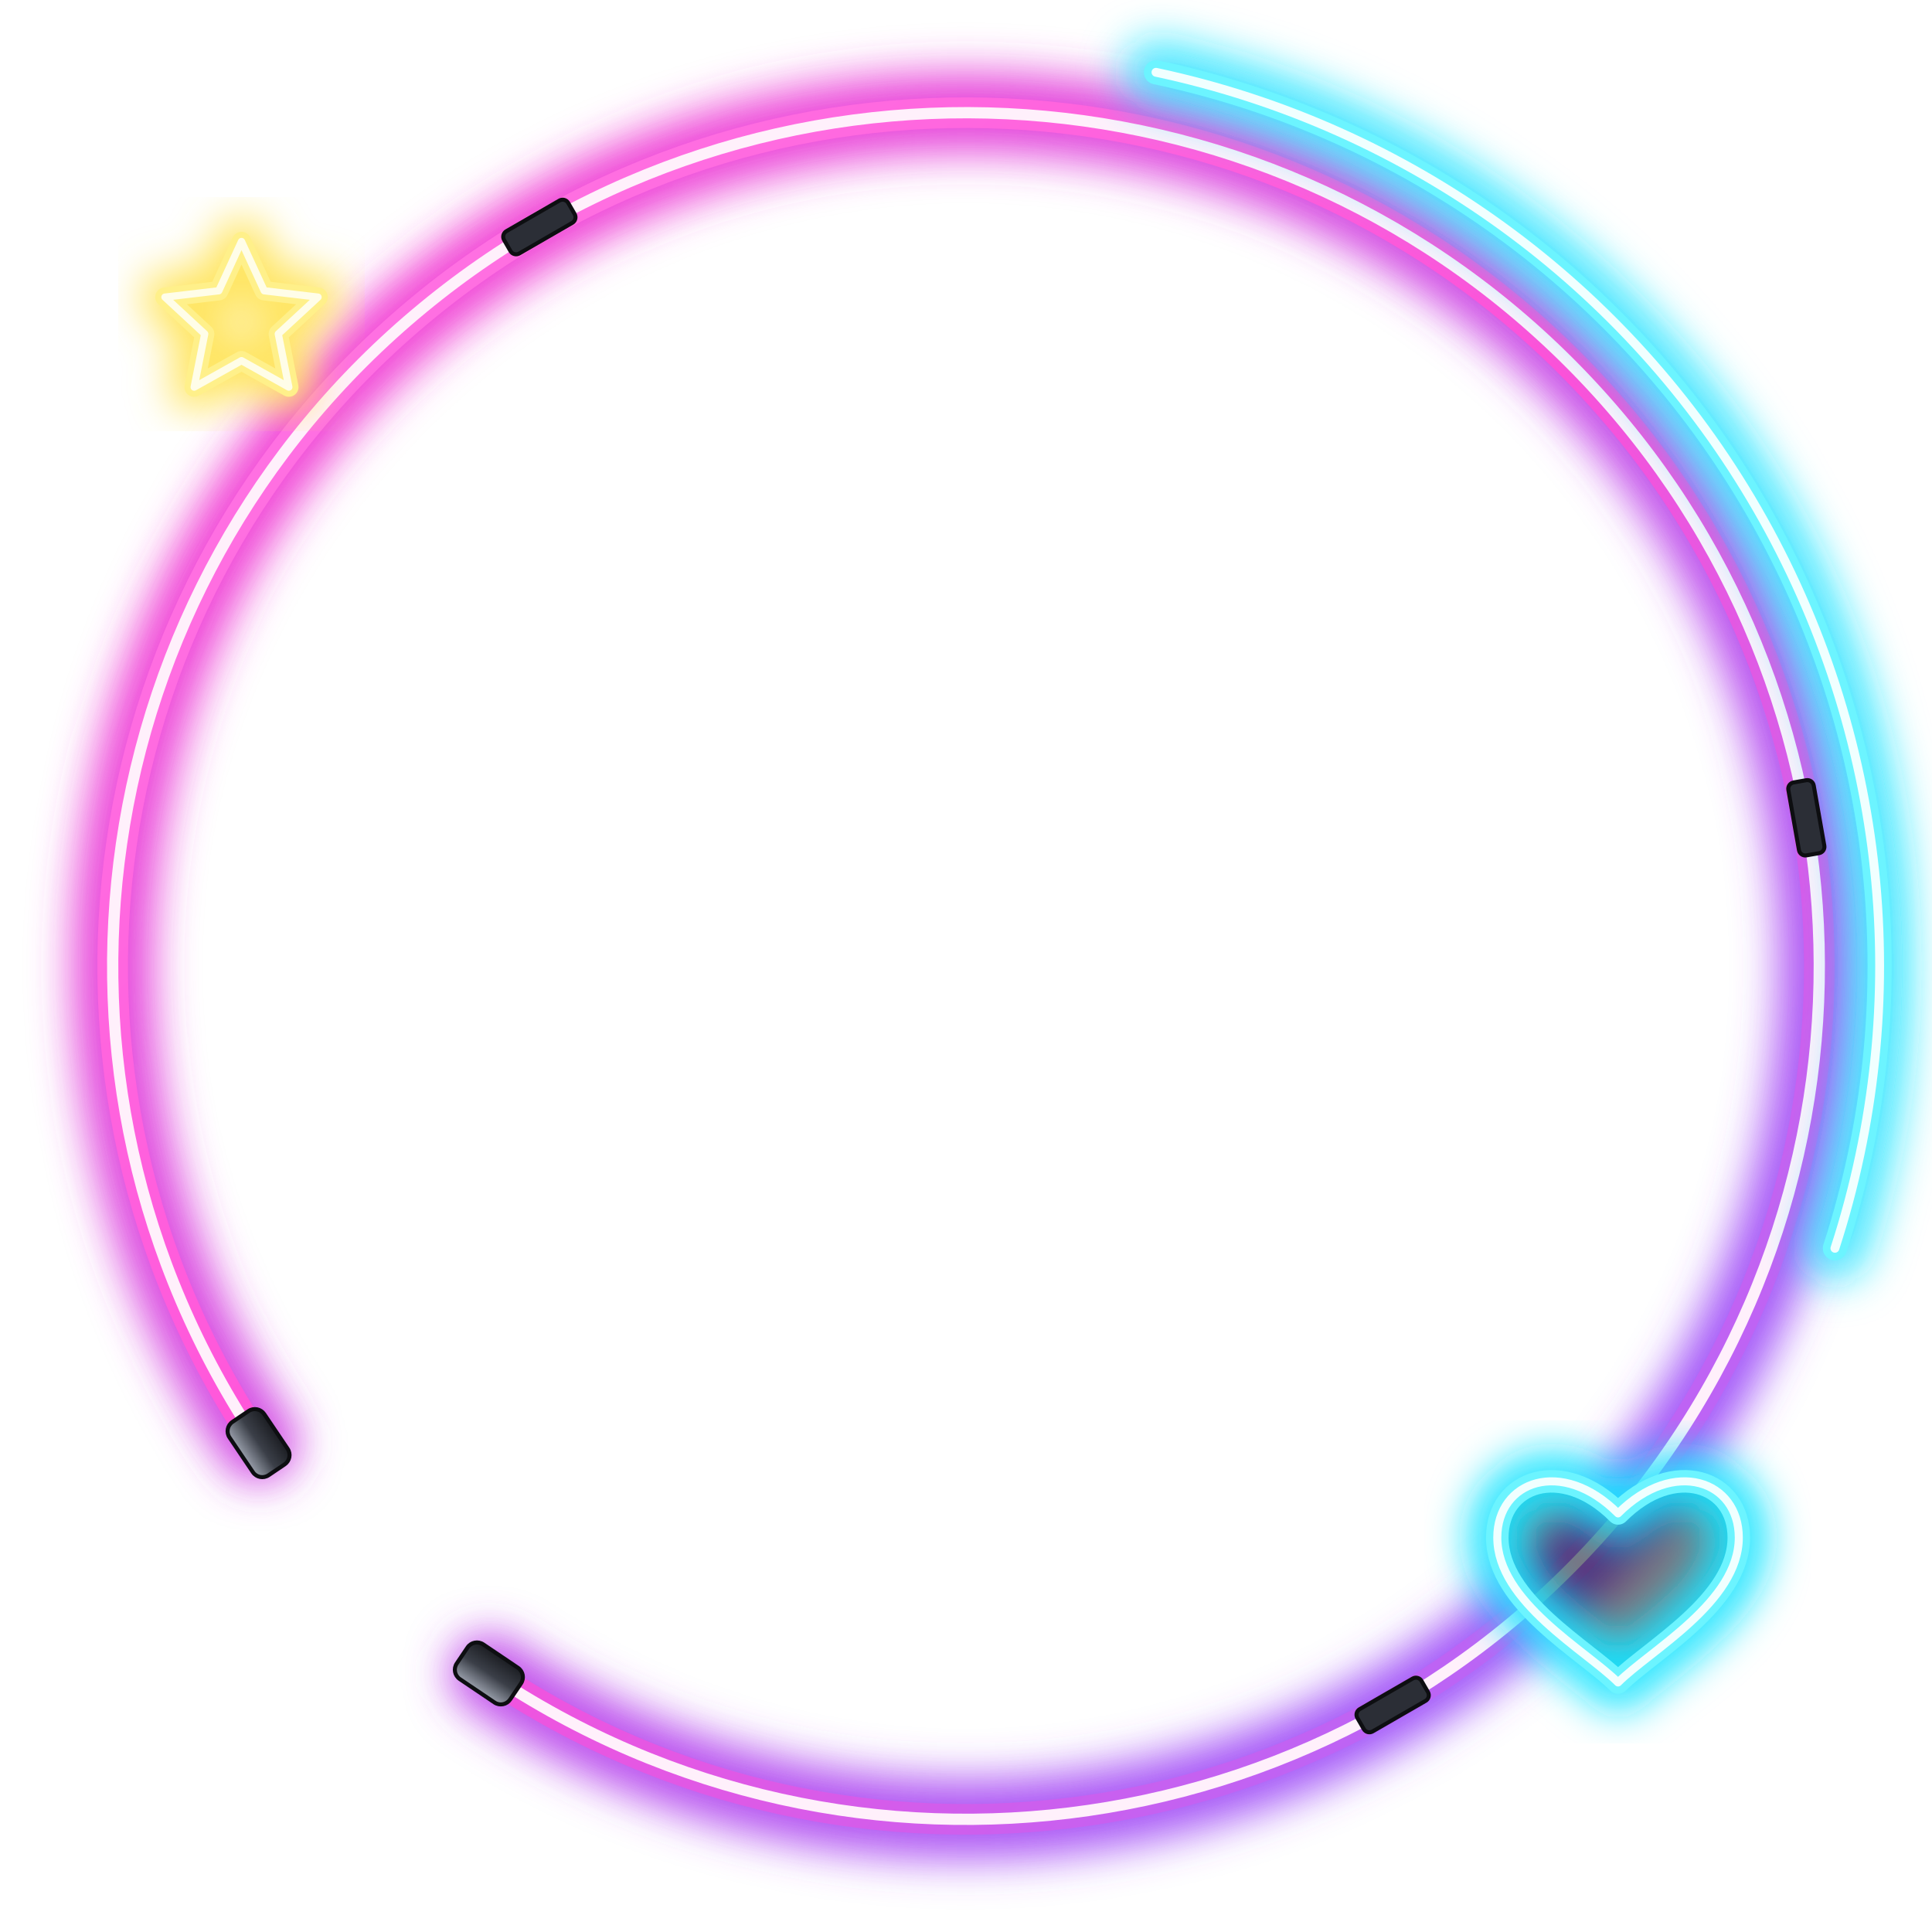
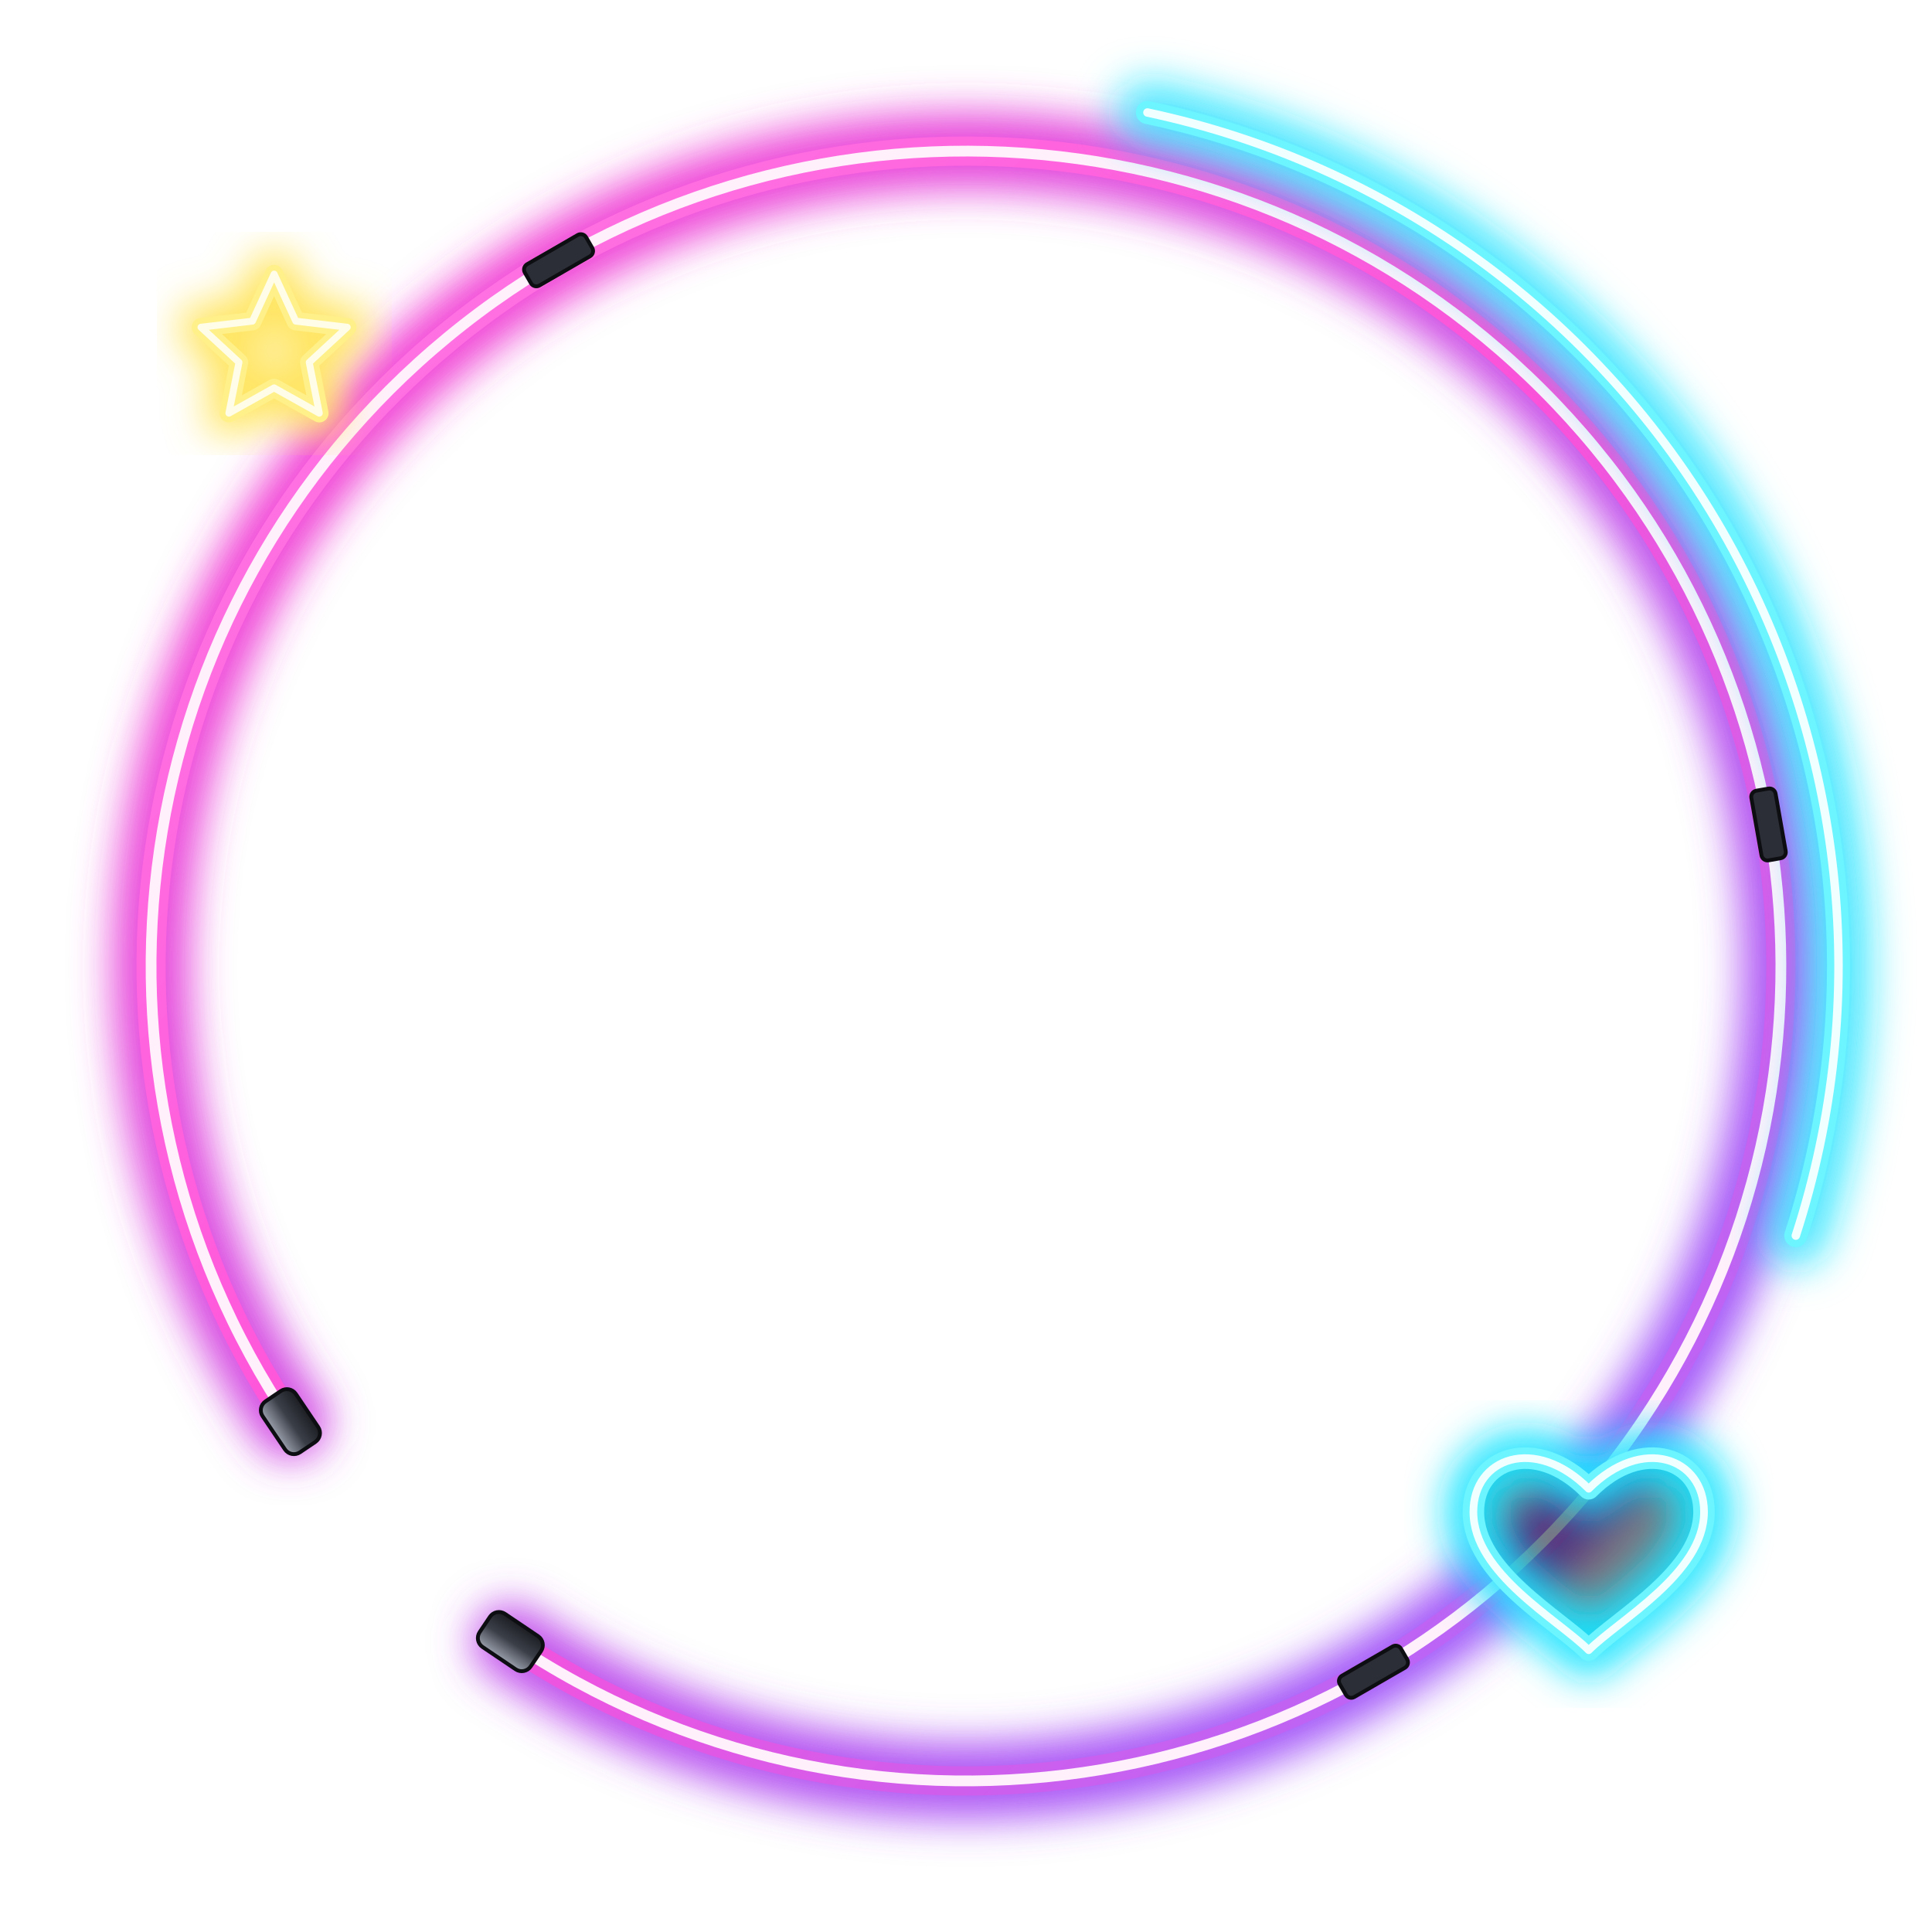
<svg xmlns="http://www.w3.org/2000/svg" viewBox="0 0 240 240" width="240" height="240">
  <defs>
    <filter id="glow" x="-30%" y="-30%" width="160%" height="160%">
      <feGaussianBlur stdDeviation="2.6" />
    </filter>
    <linearGradient id="cap" x1="0" y1="0" x2="0" y2="1">
      <stop offset="0" stop-color="#9AA0AC" />
      <stop offset="0.5" stop-color="#3B3F48" />
      <stop offset="1" stop-color="#1B1D22" />
    </linearGradient>
    <linearGradient id="tube" x1="20" y1="20" x2="220" y2="220" gradientUnits="userSpaceOnUse">
      <stop offset="0" stop-color="#FF7BE5" />
      <stop offset="0.5" stop-color="#FF4FD8" />
      <stop offset="1" stop-color="#A56BFF" />
    </linearGradient>
    <linearGradient id="tubeg" x1="20" y1="20" x2="220" y2="220" gradientUnits="userSpaceOnUse">
      <stop offset="0" stop-color="#FF2FCB" />
      <stop offset="1" stop-color="#8A4BFF" />
    </linearGradient>
  </defs>
  <style>.hum{animation:hum 3s ease-in-out infinite alternate}@keyframes hum{from{opacity:.7}to{opacity:1}}.flick{animation:flick 5s linear infinite}@keyframes flick{0%,40%,45%,47%,100%{opacity:1}42%,46%{opacity:.15}43%{opacity:.8}}@media (prefers-reduced-motion:reduce){*{animation:none!important}}</style>
-   <g class="hum">
-     <path d="M32.12,179.27A106,106 0 1 1 60.73,207.88" fill="none" stroke="url(#tubeg)" stroke-width="10" stroke-linecap="round" filter="url(#glow)" opacity=".9" />
+   <g transform="translate(120 120) scale(0.955) translate(-120 -120)">
+     <g class="hum">
+       <path d="M32.12,179.27A106,106 0 1 1 60.73,207.88" fill="none" stroke="url(#tubeg)" stroke-width="10" stroke-linecap="round" filter="url(#glow)" opacity=".9" />
+     </g>
+     <path d="M32.12,179.27A106,106 0 1 1 60.73,207.88" fill="none" stroke="url(#tube)" stroke-width="3.8" stroke-linecap="round" />
+     <path d="M32.12,179.27A106,106 0 1 1 60.73,207.88" fill="none" stroke="#FFF0FB" stroke-width="1.4" stroke-linecap="round" />
+     <path d="M143.6,8.98A113.5,113.5 0 0 1 227.94,155.07" fill="none" stroke="#18E4FF" stroke-width="8" stroke-linecap="round" filter="url(#glow)" opacity=".8" />
+     <path d="M143.6,8.98A113.5,113.5 0 0 1 227.94,155.07" fill="none" stroke="#6CF4FF" stroke-width="3" stroke-linecap="round" />
+     <path d="M143.6,8.98A113.5,113.5 0 0 1 227.94,155.07" fill="none" stroke="#F0FFFF" stroke-width="1.1" stroke-linecap="round" />
+     <rect x="28.12" y="176.67" width="8" height="5.2" rx="1.4" fill="url(#cap)" transform="rotate(236 32.12 179.27)" stroke="#0D0E11" stroke-width=".5" />
+     <rect x="56.73" y="205.28" width="8" height="5.2" rx="1.4" fill="url(#cap)" transform="rotate(574 60.73 207.88)" stroke="#0D0E11" stroke-width=".5" />
+     <rect x="65.4" y="23.6" width="3.2" height="9.2" rx=".8" fill="#2B2E36" stroke="#0D0E11" stroke-width=".5" transform="rotate(-120 67 28.2)" />
+     <rect x="222.79" y="96.99" width="3.2" height="9.2" rx=".8" fill="#2B2E36" stroke="#0D0E11" stroke-width=".5" transform="rotate(-10 224.39 101.59)" />
+     <rect x="171.4" y="207.2" width="3.2" height="9.2" rx=".8" fill="#2B2E36" stroke="#0D0E11" stroke-width=".5" transform="rotate(60 173 211.8)" />
+     <g class="flick">
+       <path d="M201,209C197,205 186,199 186,191C186,184 194,181 201,188C208,181 216,184 216,191C216,199 205,205 201,209Z" fill="#120A18" opacity=".55" />
+       <path d="M201,209C197,205 186,199 186,191C186,184 194,181 201,188C208,181 216,184 216,191C216,199 205,205 201,209Z" fill="none" stroke="#18E4FF" stroke-width="7" filter="url(#glow)" stroke-linejoin="round" />
+       <path d="M201,209C197,205 186,199 186,191C186,184 194,181 201,188C208,181 216,184 216,191C216,199 205,205 201,209Z" fill="none" stroke="#6CF4FF" stroke-width="2.8" stroke-linejoin="round" />
+       <path d="M201,209C197,205 186,199 186,191C186,184 194,181 201,188C208,181 216,184 216,191C216,199 205,205 201,209Z" fill="none" stroke="#F0FFFF" stroke-width="1" stroke-linejoin="round" />
+     </g>
+     <path d="M30,30L32.82,36.12L39.51,36.91L34.57,41.48L35.88,48.09L30,44.8L24.12,48.09L25.43,41.48L20.49,36.91L27.18,36.12Z" fill="none" stroke="#FFE45C" stroke-width="6" filter="url(#glow)" stroke-linejoin="round" />
+     <path d="M30,30L32.82,36.12L39.51,36.91L34.57,41.48L35.88,48.09L30,44.8L24.12,48.09L25.43,41.48L20.49,36.91L27.18,36.12Z" fill="none" stroke="#FFF08A" stroke-width="2.4" stroke-linejoin="round" />
+     <path d="M30,30L32.82,36.12L39.51,36.91L34.57,41.48L35.88,48.09L30,44.8L24.12,48.09L25.43,41.48L20.49,36.91L27.18,36.12Z" fill="none" stroke="#FFFDE8" stroke-width=".9" stroke-linejoin="round" />
  </g>
-   <path d="M32.12,179.27A106,106 0 1 1 60.73,207.88" fill="none" stroke="url(#tube)" stroke-width="3.8" stroke-linecap="round" />
-   <path d="M32.12,179.27A106,106 0 1 1 60.73,207.88" fill="none" stroke="#FFF0FB" stroke-width="1.4" stroke-linecap="round" />
-   <path d="M143.6,8.98A113.5,113.5 0 0 1 227.94,155.07" fill="none" stroke="#18E4FF" stroke-width="8" stroke-linecap="round" filter="url(#glow)" opacity=".8" />
-   <path d="M143.6,8.98A113.5,113.5 0 0 1 227.94,155.07" fill="none" stroke="#6CF4FF" stroke-width="3" stroke-linecap="round" />
-   <path d="M143.6,8.98A113.5,113.5 0 0 1 227.94,155.07" fill="none" stroke="#F0FFFF" stroke-width="1.1" stroke-linecap="round" />
-   <rect x="28.12" y="176.67" width="8" height="5.2" rx="1.4" fill="url(#cap)" transform="rotate(236 32.12 179.27)" stroke="#0D0E11" stroke-width=".5" />
-   <rect x="56.73" y="205.28" width="8" height="5.2" rx="1.4" fill="url(#cap)" transform="rotate(574 60.73 207.88)" stroke="#0D0E11" stroke-width=".5" />
-   <rect x="65.4" y="23.6" width="3.2" height="9.2" rx=".8" fill="#2B2E36" stroke="#0D0E11" stroke-width=".5" transform="rotate(-120 67 28.2)" />
-   <rect x="222.79" y="96.99" width="3.2" height="9.2" rx=".8" fill="#2B2E36" stroke="#0D0E11" stroke-width=".5" transform="rotate(-10 224.39 101.59)" />
-   <rect x="171.4" y="207.2" width="3.2" height="9.2" rx=".8" fill="#2B2E36" stroke="#0D0E11" stroke-width=".5" transform="rotate(60 173 211.8)" />
-   <g class="flick">
-     <path d="M201,209C197,205 186,199 186,191C186,184 194,181 201,188C208,181 216,184 216,191C216,199 205,205 201,209Z" fill="#120A18" opacity=".55" />
-     <path d="M201,209C197,205 186,199 186,191C186,184 194,181 201,188C208,181 216,184 216,191C216,199 205,205 201,209Z" fill="none" stroke="#18E4FF" stroke-width="7" filter="url(#glow)" stroke-linejoin="round" />
-     <path d="M201,209C197,205 186,199 186,191C186,184 194,181 201,188C208,181 216,184 216,191C216,199 205,205 201,209Z" fill="none" stroke="#6CF4FF" stroke-width="2.8" stroke-linejoin="round" />
-     <path d="M201,209C197,205 186,199 186,191C186,184 194,181 201,188C208,181 216,184 216,191C216,199 205,205 201,209Z" fill="none" stroke="#F0FFFF" stroke-width="1" stroke-linejoin="round" />
-   </g>
-   <path d="M30,30L32.82,36.12L39.51,36.91L34.57,41.48L35.88,48.09L30,44.8L24.12,48.09L25.43,41.48L20.49,36.91L27.18,36.12Z" fill="none" stroke="#FFE45C" stroke-width="6" filter="url(#glow)" stroke-linejoin="round" />
-   <path d="M30,30L32.82,36.12L39.51,36.91L34.57,41.48L35.88,48.09L30,44.8L24.12,48.09L25.43,41.48L20.49,36.91L27.18,36.12Z" fill="none" stroke="#FFF08A" stroke-width="2.4" stroke-linejoin="round" />
-   <path d="M30,30L32.82,36.12L39.51,36.91L34.57,41.48L35.88,48.09L30,44.8L24.12,48.09L25.43,41.48L20.49,36.91L27.18,36.12Z" fill="none" stroke="#FFFDE8" stroke-width=".9" stroke-linejoin="round" />
</svg>
